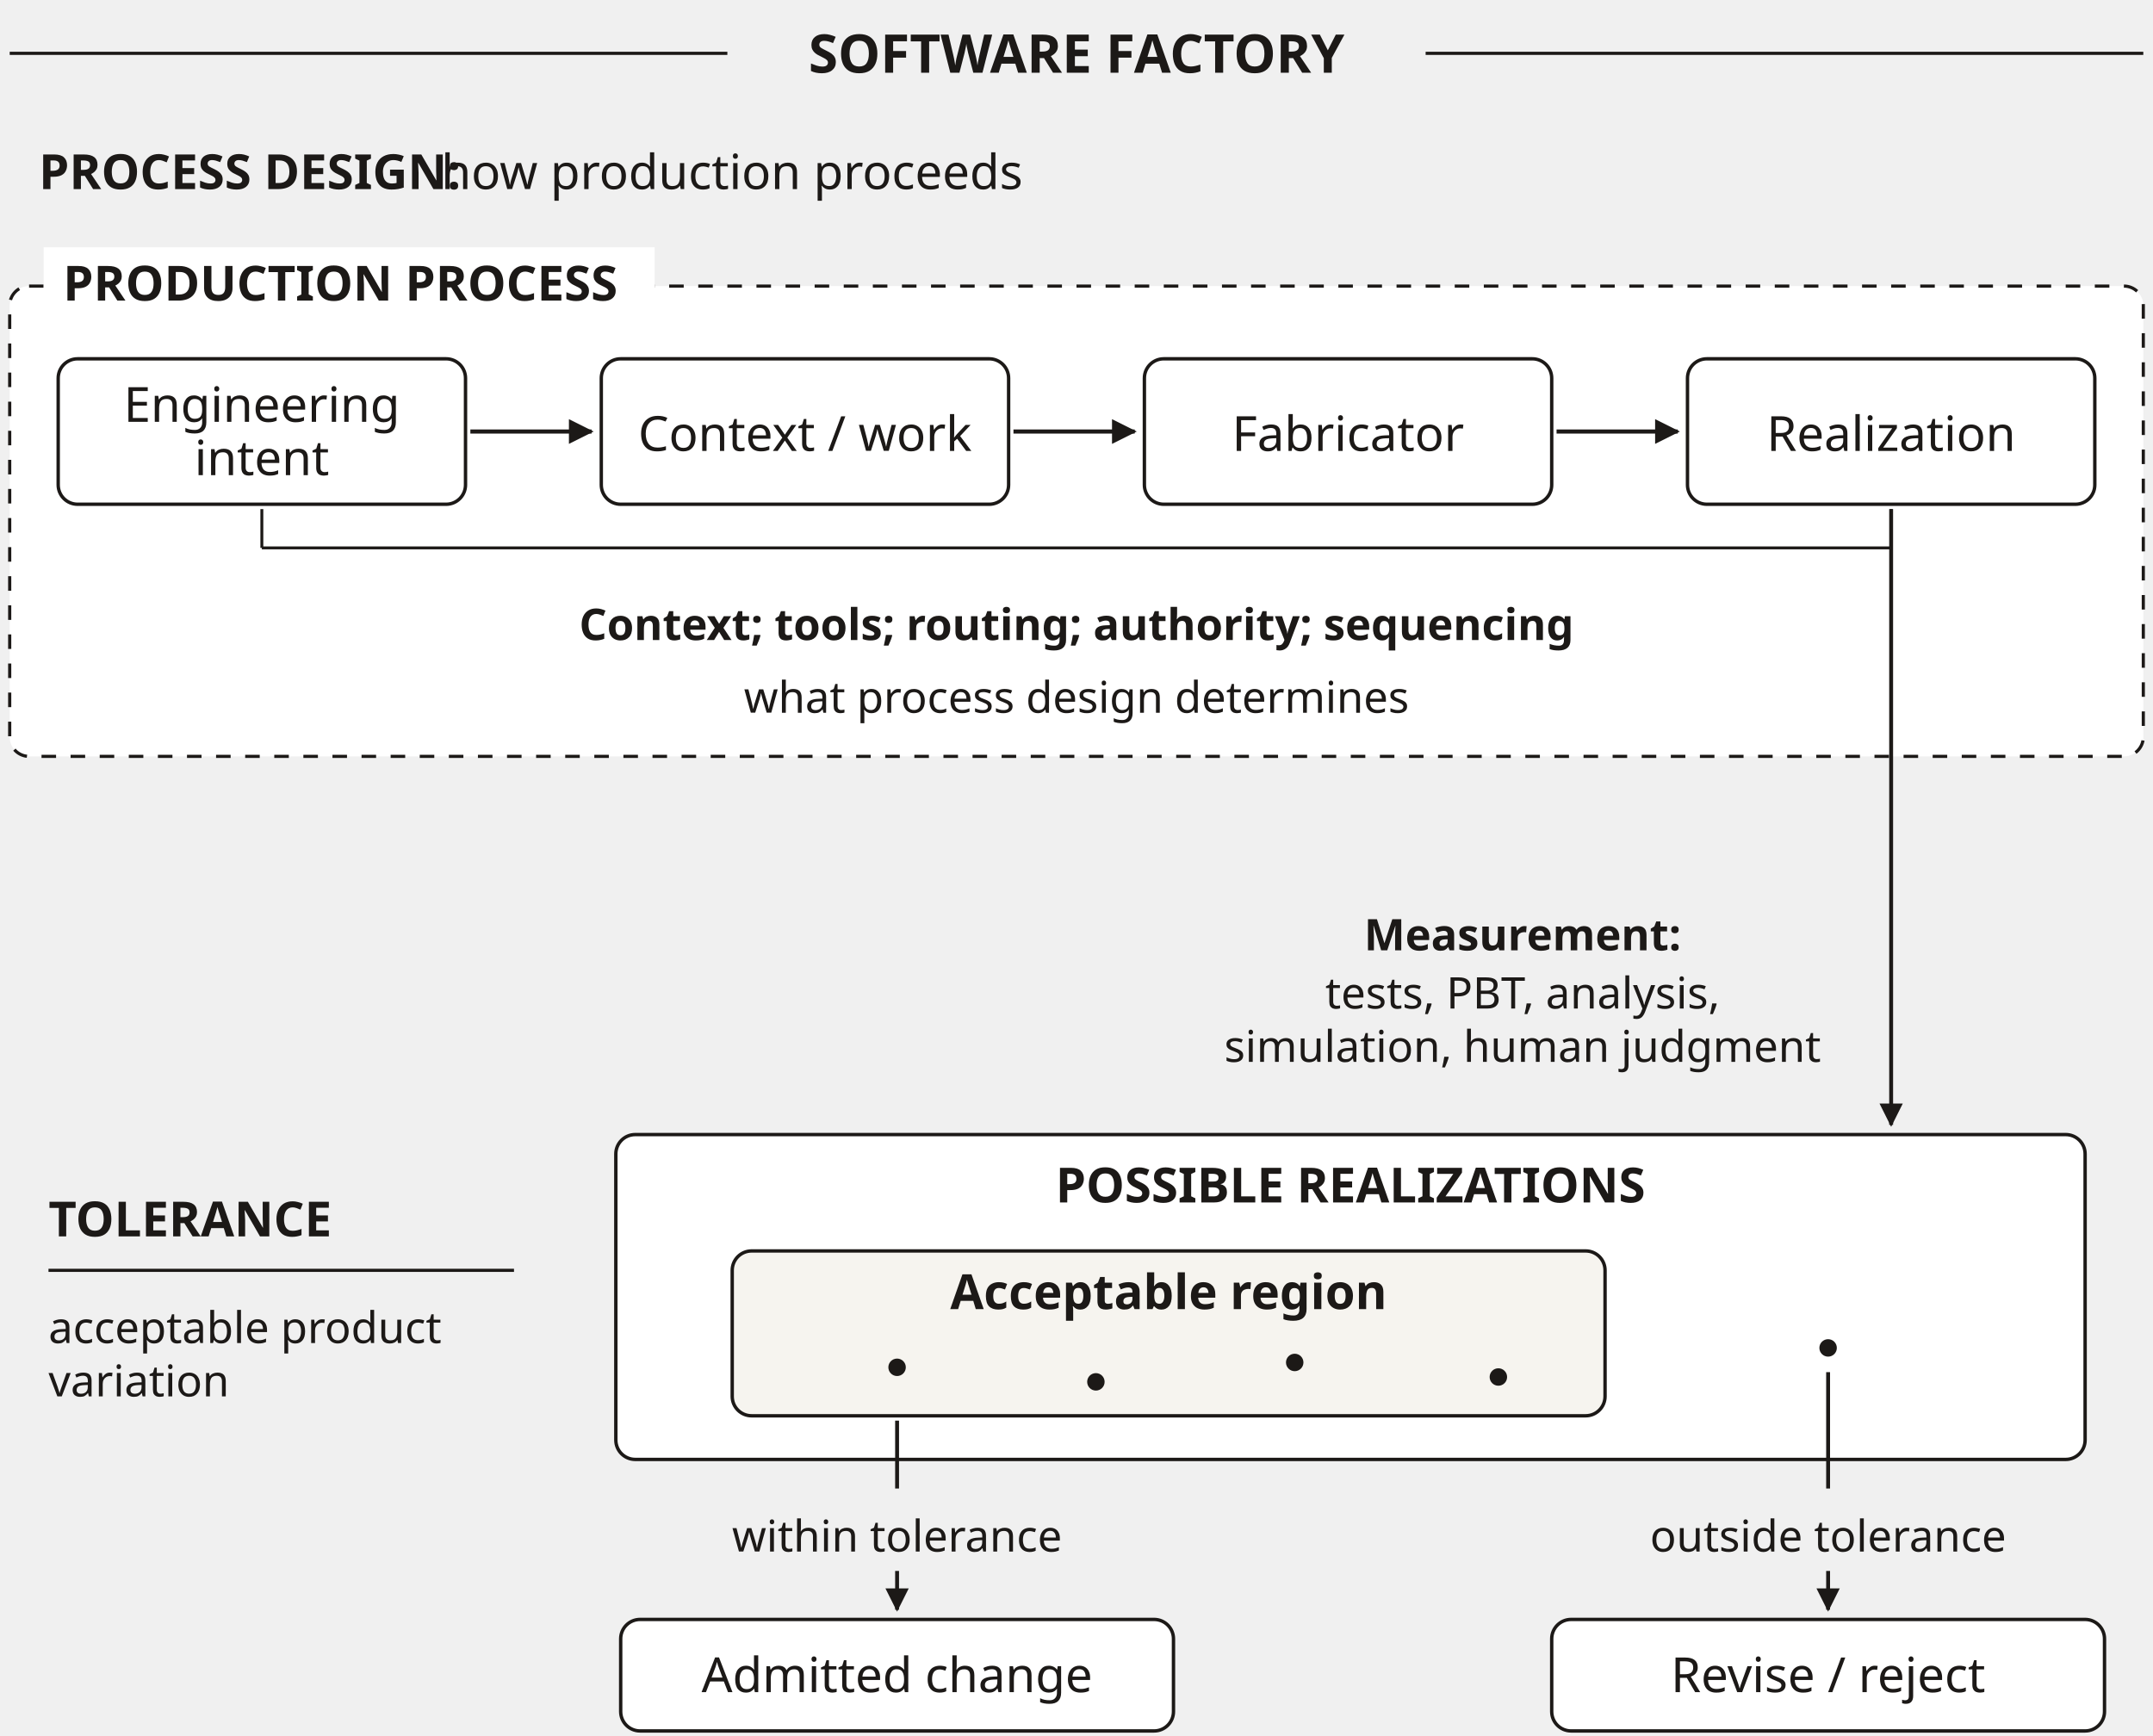
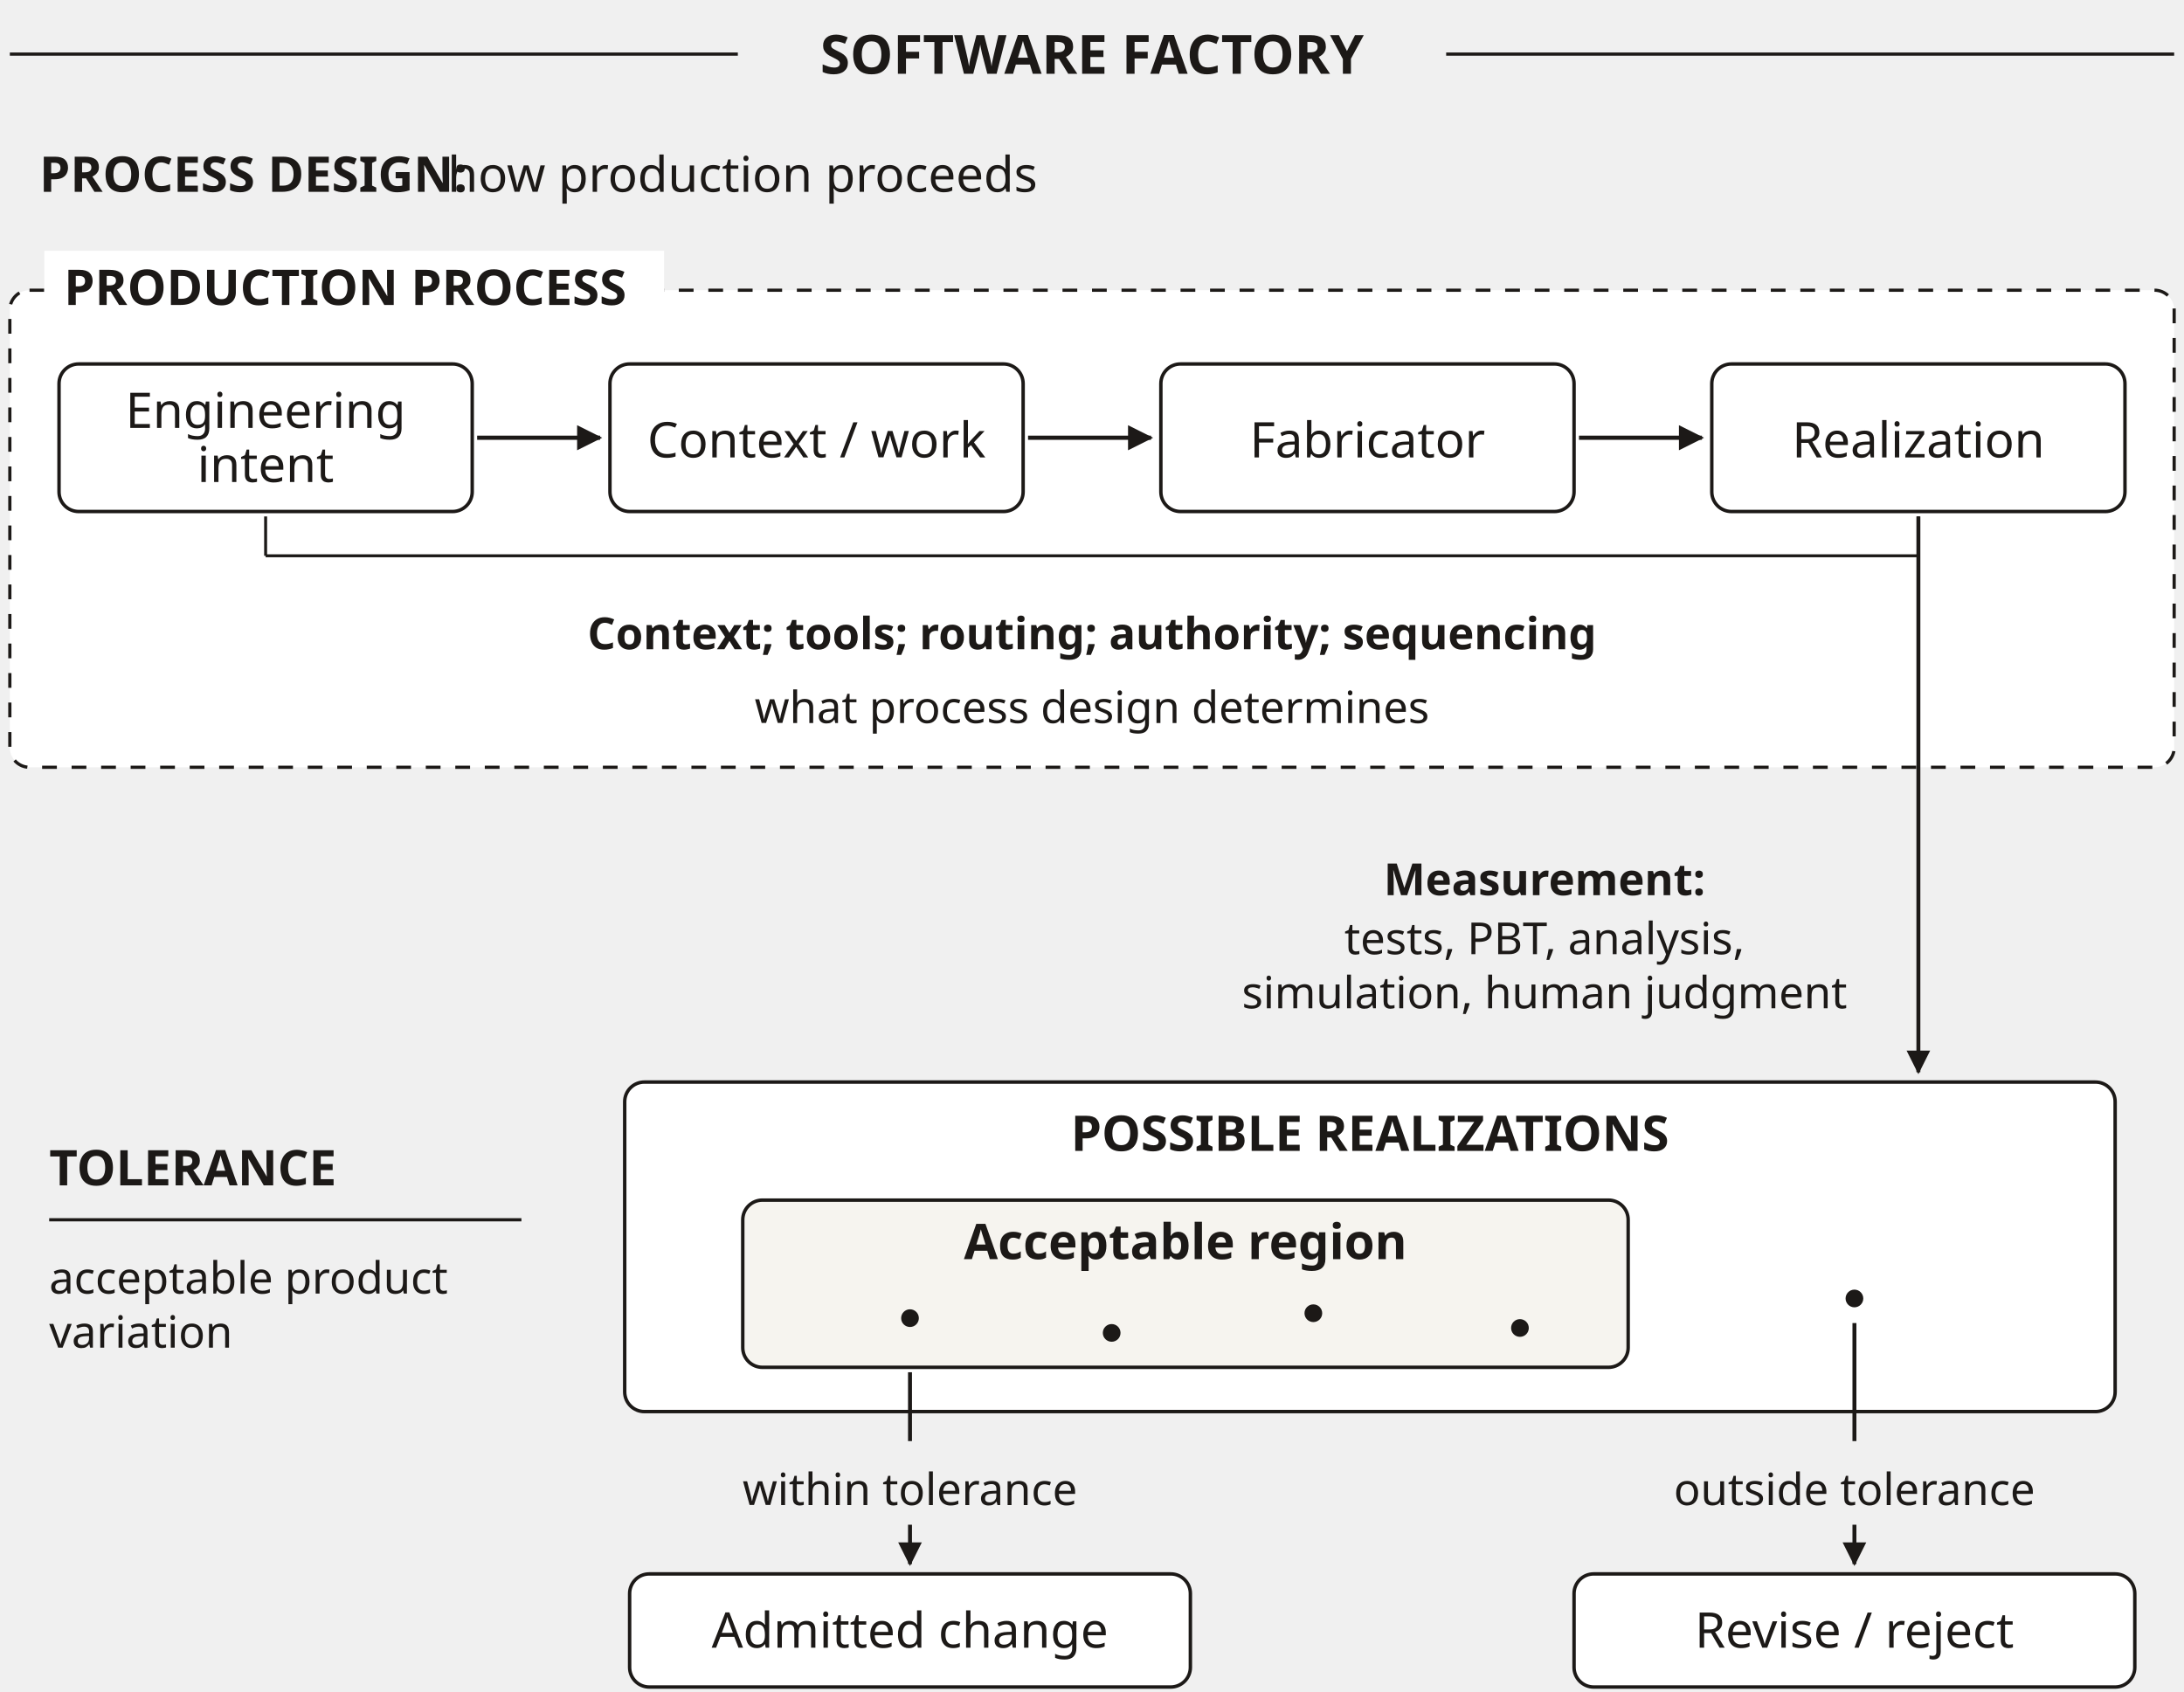
- <svg xmlns="http://www.w3.org/2000/svg" width="592" height="477.333" viewBox="0 0 444 358" role="img" aria-labelledby="title desc" font-family="'Source Sans 3', sans-serif">
+ <svg xmlns="http://www.w3.org/2000/svg" width="592" height="458.667" viewBox="0 0 444 344" role="img" aria-labelledby="title desc" font-family="'Source Sans 3', sans-serif">
  <defs>
    <marker id="arrow" markerWidth="6" markerHeight="6" refX="5.5" refY="3" orient="auto">
      <path d="M0,0 L6,3 L0,6 Z" fill="#1c1917" />
    </marker>
  </defs>
  <g fill="#1c1917" font-family="'Source Sans 3', sans-serif" font-size="9">
    <text x="222" y="15" font-size="11" text-anchor="middle" font-weight="700">SOFTWARE FACTORY</text>
    <path d="M2,11 L150,11" fill="none" stroke="#1c1917" stroke-width="0.65" />
    <path d="M294,11 L442,11" fill="none" stroke="#1c1917" stroke-width="0.65" />
    <text x="8" y="39" font-size="10" text-anchor="start" font-weight="700">PROCESS DESIGN:</text>
    <text x="91" y="39" font-size="10" text-anchor="start">how production proceeds</text>
    <rect x="2" y="59" width="440" height="97" rx="4" fill="white" stroke="#1c1917" stroke-width=".65" stroke-dasharray="3 3" />
    <rect x="9" y="51" width="126" height="14" fill="white" />
    <text x="13" y="62" font-size="10" text-anchor="start" font-weight="700">PRODUCTION PROCESS</text>
    <rect x="12" y="74" width="84" height="30" rx="4" fill="white" stroke="#1c1917" stroke-width="0.7" />
    <text x="54" y="87" font-size="10" text-anchor="middle">Engineering</text>
    <text x="54" y="98" font-size="10" text-anchor="middle">intent</text>
    <rect x="124" y="74" width="84" height="30" rx="4" fill="white" stroke="#1c1917" stroke-width="0.7" />
    <text x="166" y="93" font-size="10" text-anchor="middle">Context / work</text>
    <rect x="236" y="74" width="84" height="30" rx="4" fill="white" stroke="#1c1917" stroke-width="0.7" />
    <text x="278" y="93" font-size="10" text-anchor="middle">Fabricator</text>
    <rect x="348" y="74" width="84" height="30" rx="4" fill="white" stroke="#1c1917" stroke-width="0.7" />
    <text x="390" y="93" font-size="10" text-anchor="middle">Realization</text>
    <path d="M97,89 L122,89" fill="none" stroke="#1c1917" stroke-width="0.85" marker-end="url(#arrow)" />
    <path d="M209,89 L234,89" fill="none" stroke="#1c1917" stroke-width="0.85" marker-end="url(#arrow)" />
    <path d="M321,89 L346,89" fill="none" stroke="#1c1917" stroke-width="0.85" marker-end="url(#arrow)" />
    <path d="M54,105 L54,113" fill="none" stroke="#1c1917" stroke-width="0.6" />
    <path d="M390,105 L390,113" fill="none" stroke="#1c1917" stroke-width="0.6" />
    <path d="M54,113 L390,113" fill="none" stroke="#1c1917" stroke-width="0.6" />
    <text x="222" y="132" text-anchor="middle" font-size="9" font-weight="700">Context; tools; routing; authority; sequencing</text>
    <text x="222" y="147" text-anchor="middle" font-size="9">what process design determines</text>
-     <path d="M390,105 L390,232" fill="none" stroke="#1c1917" stroke-width="0.8" marker-end="url(#arrow)" />
-     <text x="314" y="196" font-size="9" text-anchor="middle" font-weight="700">Measurement:</text>
-     <text x="314" y="208" font-size="9" text-anchor="middle">tests, PBT, analysis,</text>
-     <text x="314" y="219" font-size="9" text-anchor="middle">simulation, human judgment</text>
-     <rect x="127" y="234" width="303" height="67" rx="4" fill="white" stroke="#1c1917" stroke-width="0.7" />
-     <text x="278.5" y="248" font-size="10" text-anchor="middle" font-weight="700">POSSIBLE REALIZATIONS</text>
-     <rect x="151" y="258" width="180" height="34" rx="4" fill="#f6f4ef" stroke="#1c1917" stroke-width="0.7" />
-     <text x="241" y="270" font-size="10" text-anchor="middle" font-weight="700">Acceptable region</text>
-     <circle cx="185" cy="282" r="1.8" fill="#1c1917" />
-     <circle cx="226" cy="285" r="1.8" fill="#1c1917" />
-     <circle cx="267" cy="281" r="1.8" fill="#1c1917" />
-     <circle cx="309" cy="284" r="1.8" fill="#1c1917" />
-     <circle cx="377" cy="278" r="1.8" fill="#1c1917" />
-     <text x="10" y="255" font-size="10" text-anchor="start" font-weight="700">TOLERANCE</text>
-     <path d="M10,262 L106,262" fill="none" stroke="#1c1917" stroke-width="0.65" />
-     <text x="10" y="277" font-size="9" text-anchor="start">acceptable product</text>
-     <text x="10" y="288" font-size="9" text-anchor="start">variation</text>
-     <path d="M185,293 L185,307" fill="none" stroke="#1c1917" stroke-width="0.8" />
-     <text x="185" y="320" font-size="9" text-anchor="middle">within tolerance</text>
-     <path d="M185,324 L185,332" fill="none" stroke="#1c1917" stroke-width="0.8" marker-end="url(#arrow)" />
-     <path d="M377,283 L377,307" fill="none" stroke="#1c1917" stroke-width="0.8" />
-     <text x="377" y="320" font-size="9" text-anchor="middle">outside tolerance</text>
-     <path d="M377,324 L377,332" fill="none" stroke="#1c1917" stroke-width="0.8" marker-end="url(#arrow)" />
-     <rect x="128" y="334" width="114" height="23" rx="4" fill="white" stroke="#1c1917" stroke-width="0.7" />
-     <text x="185" y="349" font-size="10" text-anchor="middle">Admitted change</text>
-     <rect x="320" y="334" width="114" height="23" rx="4" fill="white" stroke="#1c1917" stroke-width="0.7" />
-     <text x="377" y="349" font-size="10" text-anchor="middle">Revise / reject</text>
+     <path d="M390,105 L390,218" fill="none" stroke="#1c1917" stroke-width="0.8" marker-end="url(#arrow)" />
+     <text x="314" y="182" font-size="9" text-anchor="middle" font-weight="700">Measurement:</text>
+     <text x="314" y="194" font-size="9" text-anchor="middle">tests, PBT, analysis,</text>
+     <text x="314" y="205" font-size="9" text-anchor="middle">simulation, human judgment</text>
+     <rect x="127" y="220" width="303" height="67" rx="4" fill="white" stroke="#1c1917" stroke-width="0.7" />
+     <text x="278.5" y="234" font-size="10" text-anchor="middle" font-weight="700">POSSIBLE REALIZATIONS</text>
+     <rect x="151" y="244" width="180" height="34" rx="4" fill="#f6f4ef" stroke="#1c1917" stroke-width="0.7" />
+     <text x="241" y="256" font-size="10" text-anchor="middle" font-weight="700">Acceptable region</text>
+     <circle cx="185" cy="268" r="1.8" fill="#1c1917" />
+     <circle cx="226" cy="271" r="1.8" fill="#1c1917" />
+     <circle cx="267" cy="267" r="1.8" fill="#1c1917" />
+     <circle cx="309" cy="270" r="1.8" fill="#1c1917" />
+     <circle cx="377" cy="264" r="1.8" fill="#1c1917" />
+     <text x="10" y="241" font-size="10" text-anchor="start" font-weight="700">TOLERANCE</text>
+     <path d="M10,248 L106,248" fill="none" stroke="#1c1917" stroke-width="0.65" />
+     <text x="10" y="263" font-size="9" text-anchor="start">acceptable product</text>
+     <text x="10" y="274" font-size="9" text-anchor="start">variation</text>
+     <path d="M185,279 L185,293" fill="none" stroke="#1c1917" stroke-width="0.8" />
+     <text x="185" y="306" font-size="9" text-anchor="middle">within tolerance</text>
+     <path d="M185,310 L185,318" fill="none" stroke="#1c1917" stroke-width="0.8" marker-end="url(#arrow)" />
+     <path d="M377,269 L377,293" fill="none" stroke="#1c1917" stroke-width="0.8" />
+     <text x="377" y="306" font-size="9" text-anchor="middle">outside tolerance</text>
+     <path d="M377,310 L377,318" fill="none" stroke="#1c1917" stroke-width="0.8" marker-end="url(#arrow)" />
+     <rect x="128" y="320" width="114" height="23" rx="4" fill="white" stroke="#1c1917" stroke-width="0.7" />
+     <text x="185" y="335" font-size="10" text-anchor="middle">Admitted change</text>
+     <rect x="320" y="320" width="114" height="23" rx="4" fill="white" stroke="#1c1917" stroke-width="0.7" />
+     <text x="377" y="335" font-size="10" text-anchor="middle">Revise / reject</text>
  </g>
</svg>
